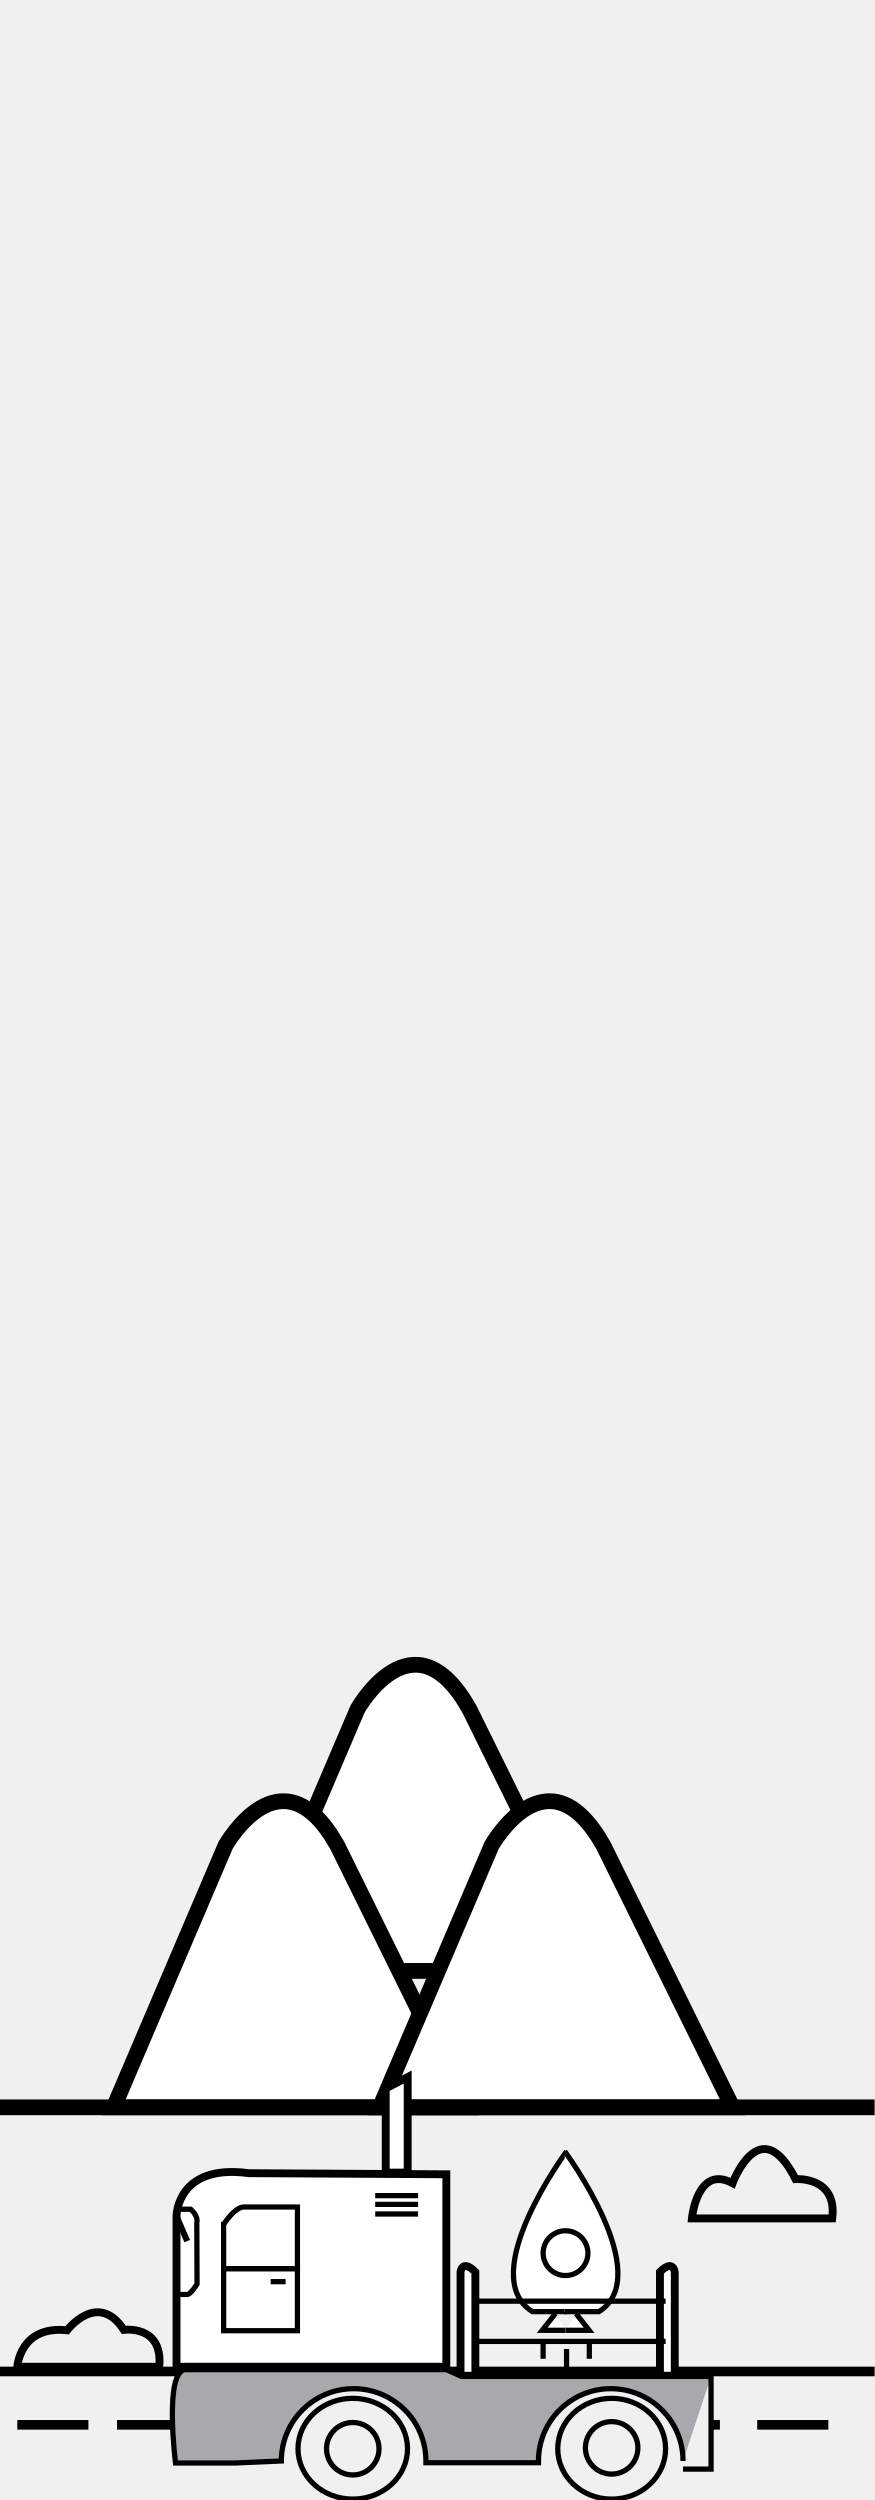
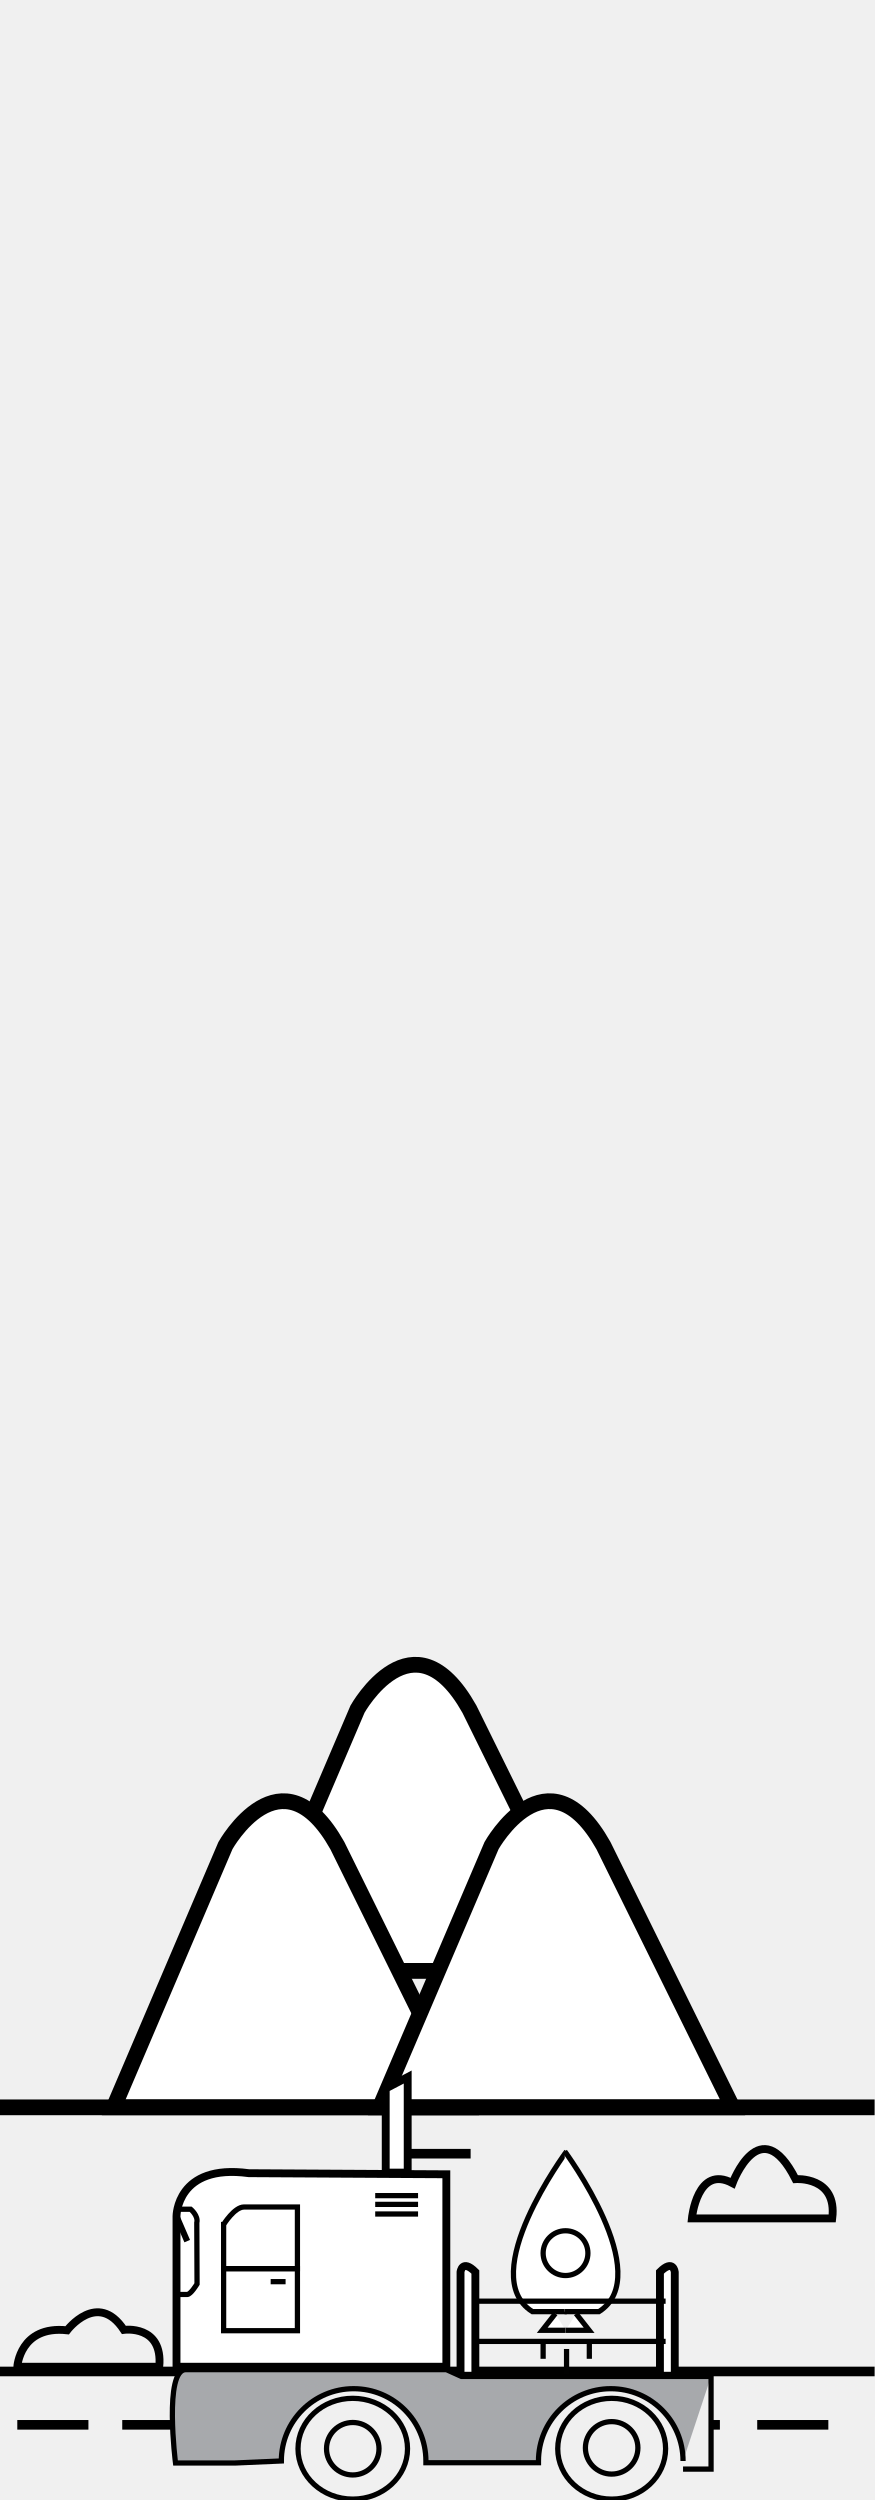
- <svg xmlns="http://www.w3.org/2000/svg" version="1.1" x="0px" y="0px" viewBox="0 0 1000 2858.417" enable-background="new 0 0 1000 2858.417" xml:space="preserve">
+ <svg xmlns="http://www.w3.org/2000/svg" version="1.1" x="0px" y="0px" width="1000px" height="2858.417px" viewBox="0 0 1000 2858.417" enable-background="new 0 0 1000 2858.417" xml:space="preserve">
  <g id="mountains">
    <path fill="#FFFFFF" stroke="#000000" stroke-width="18" stroke-miterlimit="10" d="M281,2253.459l127.782-299.328   c0,0,63.774-114.093,127.896,0l147.66,299.328H281z" />
    <path fill="#FFFFFF" stroke="#000000" stroke-width="18" stroke-miterlimit="10" d="M130,2409.459l127.782-299.328   c0,0,63.774-114.093,127.896,0l147.66,299.328H130z" />
    <path fill="#FFFFFF" stroke="#000000" stroke-width="18" stroke-miterlimit="10" d="M434.258,2409.459l127.782-299.328   c0,0,63.774-114.093,127.896,0l147.66,299.328H434.258z" />
  </g>
  <g id="Layer_3">
    <g id="bush">
      <path fill="none" stroke="#000000" stroke-width="9" stroke-miterlimit="10" d="M19.771,2706.07c0,0,3-47.553,57.005-41.678    c0,0,34.833-46.104,64.832-0.503c0,0,44.998-6.236,40.498,42.181H19.771z" />
      <path fill="none" stroke="#000000" stroke-width="9" stroke-miterlimit="10" d="M791.076,2536.417c0,0,6.046-62.032,46.521-40.255    c0,0,31.477-84.614,71.974-4.634c0,0,47.996-3.594,41.997,44.889H791.076z" />
    </g>
    <line display="none" fill="none" stroke="#000000" stroke-width="11" stroke-miterlimit="10" x1="19.771" y1="2772.467" x2="101.097" y2="2772.467" />
    <line display="none" fill="none" stroke="#000000" stroke-width="11" stroke-miterlimit="10" x1="19.771" y1="2772.467" x2="101.097" y2="2772.467" />
    <line display="none" fill="none" stroke="#000000" stroke-width="11" stroke-miterlimit="10" x1="19.771" y1="2772.467" x2="101.097" y2="2772.467" />
    <line display="none" fill="none" stroke="#000000" stroke-width="11" stroke-miterlimit="10" x1="19.771" y1="2772.467" x2="101.097" y2="2772.467" />
    <line display="none" fill="none" stroke="#000000" stroke-width="11" stroke-miterlimit="10" x1="19.771" y1="2772.467" x2="101.097" y2="2772.467" />
    <line display="none" fill="none" stroke="#000000" stroke-width="11" stroke-miterlimit="10" x1="19.771" y1="2772.467" x2="101.097" y2="2772.467" />
    <line display="none" fill="none" stroke="#000000" stroke-width="11" stroke-miterlimit="10" x1="19.771" y1="2772.467" x2="101.097" y2="2772.467" />
    <line display="none" fill="none" stroke="#000000" stroke-width="11" stroke-miterlimit="10" x1="19.771" y1="2772.467" x2="101.097" y2="2772.467" />
    <line id="road_1_" fill="none" stroke="#000000" stroke-width="11" stroke-miterlimit="10" x1="19.771" y1="2772.467" x2="101.097" y2="2772.467" />
-     <line display="none" fill="none" stroke="#000000" stroke-width="11" stroke-miterlimit="10" x1="243.771" y1="2772.467" x2="325.097" y2="2772.467" />
-     <line id="road2" fill="none" stroke="#000000" stroke-width="11" stroke-miterlimit="10" x1="133.771" y1="2772.467" x2="197.065" y2="2772.467" />
+     <line id="road2_1_" fill="none" stroke="#000000" stroke-width="11" stroke-miterlimit="10" x1="139.771" y1="2772.467" x2="221.097" y2="2772.467" />
    <line display="none" fill="none" stroke="#000000" stroke-width="11" stroke-miterlimit="10" x1="372.771" y1="2772.467" x2="454.097" y2="2772.467" />
    <line display="none" fill="none" stroke="#000000" stroke-width="11" stroke-miterlimit="10" x1="496.771" y1="2772.467" x2="578.098" y2="2772.467" />
    <line display="none" fill="none" stroke="#000000" stroke-width="11" stroke-miterlimit="10" x1="616.771" y1="2772.467" x2="698.098" y2="2772.467" />
    <line fill="none" stroke="#000000" stroke-width="11" stroke-miterlimit="10" x1="813" y1="2772.467" x2="823.098" y2="2772.467" />
    <line fill="none" stroke="#000000" stroke-width="11" stroke-miterlimit="10" x1="865.771" y1="2772.467" x2="947.098" y2="2772.467" />
+     <line id="road3" fill="none" stroke="#000000" stroke-width="11" stroke-miterlimit="10" x1="456.771" y1="2462.467" x2="538.098" y2="2462.467" />
  </g>
  <g id="road">
    <line fill="none" stroke="#000000" stroke-width="11" stroke-miterlimit="10" x1="0" y1="2711.459" x2="1000" y2="2711.459" />
    <line fill="none" stroke="#000000" stroke-width="18" stroke-miterlimit="10" x1="0" y1="2409.459" x2="1000" y2="2409.459" />
  </g>
  <g id="truck">
    <path fill="#FFFFFF" stroke="#000000" stroke-width="9" stroke-miterlimit="10" d="M201.809,2706.07v-93.895v-78.246   c0,0,0-60.361,82.717-49.184l225.797,1.258v220.066H201.809z" />
    <path fill="#FFFFFF" stroke="#000000" stroke-width="9" stroke-miterlimit="10" d="M526.56,2597.687c0,0,1.693-15.254,16.948,0   v118.645H526.56V2597.687z" />
    <path fill="#FFFFFF" stroke="#000000" stroke-width="9" stroke-miterlimit="10" d="M771.507,2597.687c0,0-1.693-15.254-16.948,0   v118.645h16.948V2597.687z" />
    <ellipse fill="none" stroke="#000000" stroke-width="6" stroke-miterlimit="10" cx="699.364" cy="2799.79" rx="61.669" ry="57.627" />
    <ellipse fill="none" stroke="#000000" stroke-width="6" stroke-miterlimit="10" cx="403.339" cy="2799.79" rx="62.61" ry="57.627" />
    <path display="none" fill="#FFFFFF" stroke="#000000" stroke-width="5" stroke-miterlimit="10" d="M763.88,2435.942   c0,0,33.019-4.066,41.493,9.831v49.491h-58.441c0,0,7.086-29.49-9.609-49.491c0,0-57.373-57.966-125.17,0   c0,0-22.034,22.287,0,47.711l-150.847,1.78c0,0-0.067-39.66-16.983-49.491s-55.898-56.271-125.39,0c0,0-27.085,41.355-8.475,49.491   h-62.712c0,0-11.865-97.576,10.169-82.322l497.491-1.619L763.88,2435.942z" />
    <path fill="none" stroke="#000000" stroke-width="6" stroke-miterlimit="10" d="M771.507,2716.332" />
    <polygon fill="#FFFFFF" stroke="#000000" stroke-width="9" stroke-miterlimit="10" points="441.02,2484.12 441.02,2387.989    466.146,2374.798 466.146,2484.12  " />
    <g id="rocket">
      <path fill="#FFFFFF" stroke="#010101" stroke-width="6" stroke-miterlimit="10" d="M647.781,2459.859    c0,0-104.826,141.6-39.084,183.183h39.337" />
      <path fill="#FFFFFF" stroke="#010101" stroke-width="6" stroke-miterlimit="10" d="M645.723,2459.859    c0,0,104.822,141.6,39.077,183.183h-39.329" />
      <g id="Layer_3_1_">
        <circle fill="#FFFFFF" stroke="#010101" stroke-width="6" stroke-miterlimit="10" cx="646.596" cy="2576.173" r="25.602" />
        <polyline fill="#FFFFFF" stroke="#010101" stroke-width="6" stroke-miterlimit="10" points="634.953,2645.29 619.957,2664.392      646.697,2664.392    " />
        <polyline fill="#FFFFFF" stroke="#010101" stroke-width="6" stroke-miterlimit="10" points="658.616,2645.29 673.611,2664.392      646.871,2664.392    " />
        <line fill="#FFFFFF" stroke="#010101" stroke-width="6" stroke-miterlimit="10" x1="620.992" y1="2674.501" x2="620.992" y2="2696.98" />
        <line fill="#FFFFFF" stroke="#010101" stroke-width="6" stroke-miterlimit="10" x1="647.781" y1="2685.747" x2="647.781" y2="2729.577" />
        <line fill="#FFFFFF" stroke="#010101" stroke-width="6" stroke-miterlimit="10" x1="673.81" y1="2674.501" x2="673.81" y2="2696.98" />
      </g>
    </g>
    <line fill="none" stroke="#000000" stroke-width="6" stroke-miterlimit="10" x1="543.508" y1="2631.086" x2="761.033" y2="2631.086" />
    <line fill="none" stroke="#000000" stroke-width="6" stroke-miterlimit="10" x1="543.508" y1="2677.086" x2="761.033" y2="2677.086" />
    <circle fill="none" stroke="#000000" stroke-width="6" stroke-miterlimit="10" cx="403.339" cy="2799.79" r="30" />
    <circle fill="none" stroke="#000000" stroke-width="6" stroke-miterlimit="10" cx="699.339" cy="2798.79" r="30" />
    <path display="none" fill="#FFFFFF" stroke="#000000" stroke-width="6" stroke-miterlimit="10" d="M213.356,2292.518v-59.322   c0,0,13.56-28.814,32.204-22.034l45.763-0.033v81.389H213.356z" />
    <line display="none" fill="none" stroke="#000000" stroke-width="7" stroke-miterlimit="10" x1="0" y1="2814.027" x2="1058.085" y2="2814.027" />
    <path fill="none" stroke="#000000" stroke-width="6" stroke-miterlimit="10" d="M255.679,2543.417c0,0,12.321-20,23.321-20h61.065   v70.491h-84.387V2543.417z" />
    <line fill="none" stroke="#000000" stroke-width="6" stroke-miterlimit="10" x1="309.469" y1="2608.775" x2="326.531" y2="2608.775" />
    <rect x="255.679" y="2593.908" fill="none" stroke="#000000" stroke-width="6" stroke-miterlimit="10" width="84.387" height="70.933" />
    <path fill="none" stroke="#000000" stroke-width="6" stroke-miterlimit="10" d="M202.814,2525.965H218c0,0,9,7.451,7,15.451   l0.29,70c0,0-7.186,12-11.238,12h-11.238V2525.965z" />
    <line fill="none" stroke="#000000" stroke-width="6" stroke-miterlimit="10" x1="429" y1="2510.417" x2="478" y2="2510.417" />
    <line fill="none" stroke="#000000" stroke-width="6" stroke-miterlimit="10" x1="429" y1="2520.417" x2="478" y2="2520.417" />
    <line fill="none" stroke="#000000" stroke-width="6" stroke-miterlimit="10" x1="429" y1="2531.417" x2="478" y2="2531.417" />
    <line fill="none" stroke="#000000" stroke-width="7" stroke-miterlimit="10" x1="202.814" y1="2536.417" x2="214.052" y2="2562.417" />
    <g id="sbubble2" opacity="0">
      <path fill="none" stroke="#000000" stroke-width="18" stroke-miterlimit="10" d="M433.467,2328.813c0,0,9-11,18,0" />
      <path fill="none" stroke="#000000" stroke-width="18" stroke-miterlimit="10" d="M450.844,2328.418c0,0,11.178,8.779,0.357,17.998    " />
      <path fill="none" stroke="#000000" stroke-width="18" stroke-miterlimit="10" d="M451.959,2345.758    c0,0-11.588,12.906-19.115-2.721" />
      <path fill="none" stroke="#000000" stroke-width="18" stroke-miterlimit="10" d="M433.303,2344.963c0,0-10.57-9.088,1.316-16.369" />
      <path fill="none" stroke="#000000" stroke-width="18" stroke-miterlimit="10" d="M440.133,2344.807c0,0,4.244,5.912,9.334,0" />
      <path fill="none" stroke="#000000" stroke-width="18" stroke-miterlimit="10" d="M432.133,2331.434c0,0,4.244-5.912,9.334,0" />
    </g>
    <g id="sbubble3" opacity="0">
      <path fill="none" stroke="#000000" stroke-width="18" stroke-miterlimit="10" d="M606.457,2261.043c0,0,9-11,18,0" />
      <path fill="none" stroke="#000000" stroke-width="18" stroke-miterlimit="10" d="M623.834,2260.649c0,0,11.176,8.779,0.357,17.998    " />
      <path fill="none" stroke="#000000" stroke-width="18" stroke-miterlimit="10" d="M624.947,2277.989    c0,0-11.588,12.906-19.113-2.721" />
      <path fill="none" stroke="#000000" stroke-width="18" stroke-miterlimit="10" d="M606.291,2277.194c0,0-10.568-9.088,1.318-16.371    " />
      <path fill="none" stroke="#000000" stroke-width="18" stroke-miterlimit="10" d="M613.123,2277.04c0,0,4.242,5.912,9.332,0" />
      <path fill="none" stroke="#000000" stroke-width="18" stroke-miterlimit="10" d="M605.123,2263.667c0,0,4.242-5.912,9.332,0" />
    </g>
    <g id="sbubble4" opacity="0">
      <path fill="none" stroke="#000000" stroke-width="18" stroke-miterlimit="10" d="M558.402,2179.402c0,0,9-11,18,0" />
      <path fill="none" stroke="#000000" stroke-width="18" stroke-miterlimit="10" d="M575.779,2179.009c0,0,11.176,8.779,0.357,17.997    " />
      <path fill="none" stroke="#000000" stroke-width="18" stroke-miterlimit="10" d="M576.895,2196.347    c0,0-11.588,12.906-19.115-2.721" />
      <path fill="none" stroke="#000000" stroke-width="18" stroke-miterlimit="10" d="M558.236,2195.553c0,0-10.568-9.088,1.318-16.37" />
      <path fill="none" stroke="#000000" stroke-width="18" stroke-miterlimit="10" d="M565.068,2195.397c0,0,4.242,5.912,9.332,0" />
      <path fill="none" stroke="#000000" stroke-width="18" stroke-miterlimit="10" d="M557.068,2182.024c0,0,4.242-5.912,9.332,0" />
    </g>
    <g id="sbubble5" opacity="0">
      <path fill="none" stroke="#000000" stroke-width="18" stroke-miterlimit="10" d="M619.93,2088.18c0,0,9-11,18,0" />
      <path fill="none" stroke="#000000" stroke-width="18" stroke-miterlimit="10" d="M637.307,2087.786c0,0,11.176,8.778,0.357,17.996    " />
      <path fill="none" stroke="#000000" stroke-width="18" stroke-miterlimit="10" d="M638.422,2105.125    c0,0-11.588,12.905-19.115-2.722" />
      <path fill="none" stroke="#000000" stroke-width="18" stroke-miterlimit="10" d="M619.764,2104.331c0,0-10.568-9.088,1.318-16.37" />
      <path fill="none" stroke="#000000" stroke-width="18" stroke-miterlimit="10" d="M626.596,2104.176c0,0,4.242,5.912,9.332,0" />
      <path fill="none" stroke="#000000" stroke-width="18" stroke-miterlimit="10" d="M618.596,2090.802c0,0,4.242-5.912,9.332,0" />
    </g>
    <polyline display="none" fill="none" stroke="#000000" stroke-width="18" stroke-miterlimit="10" points="403.339,2429.459    0,2429.459 127.782,2130.132  " />
    <path fill="#A7A9AC" stroke="#000000" stroke-width="6" stroke-miterlimit="10" d="M813,2717.146v105.965h-32.034H813V2717.146   h-32.034h-16.933H527.56l-17.237-7.814h-297.78c-25.424,0-11.864,106.779-11.864,106.779h11.864h56.137l53-2.321   c0-45.643,37.001-82.644,82.644-82.644s82.644,37.001,82.644,82.644v2.017h128.713v-2.017c0-45.643,37.001-82.644,82.644-82.644   s82.644,37.001,82.644,82.644" />
  </g>
</svg>
